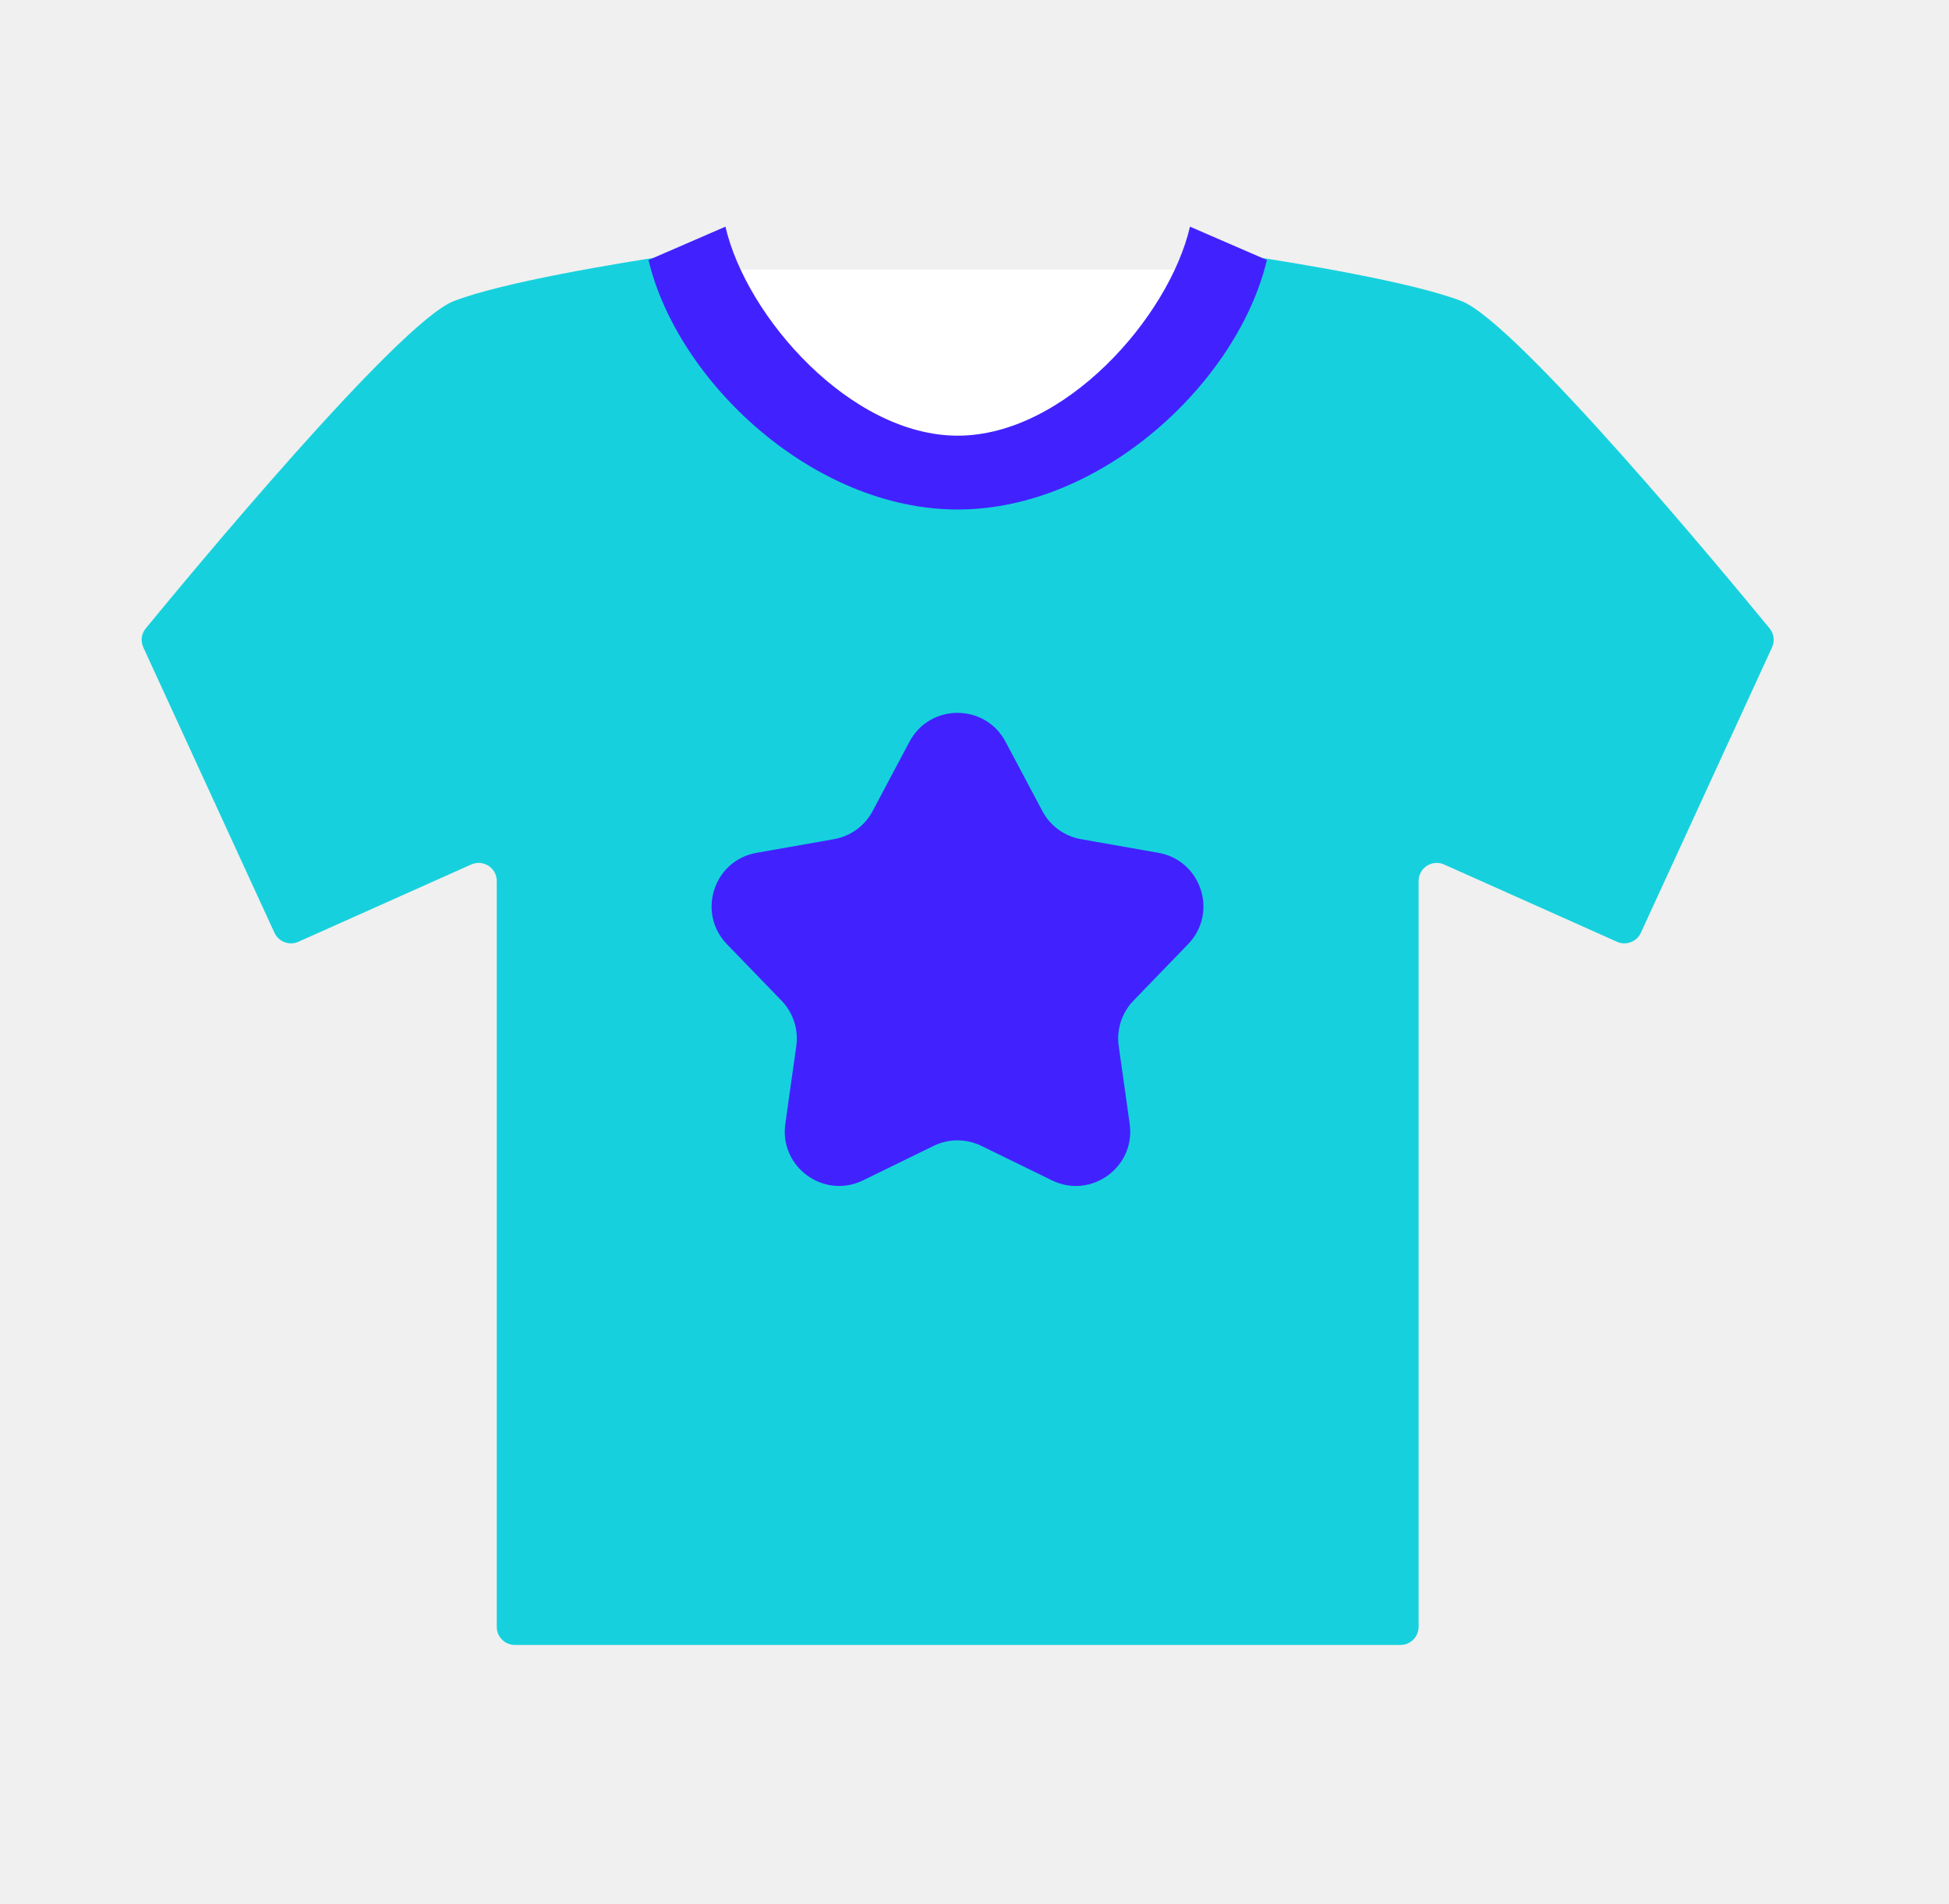
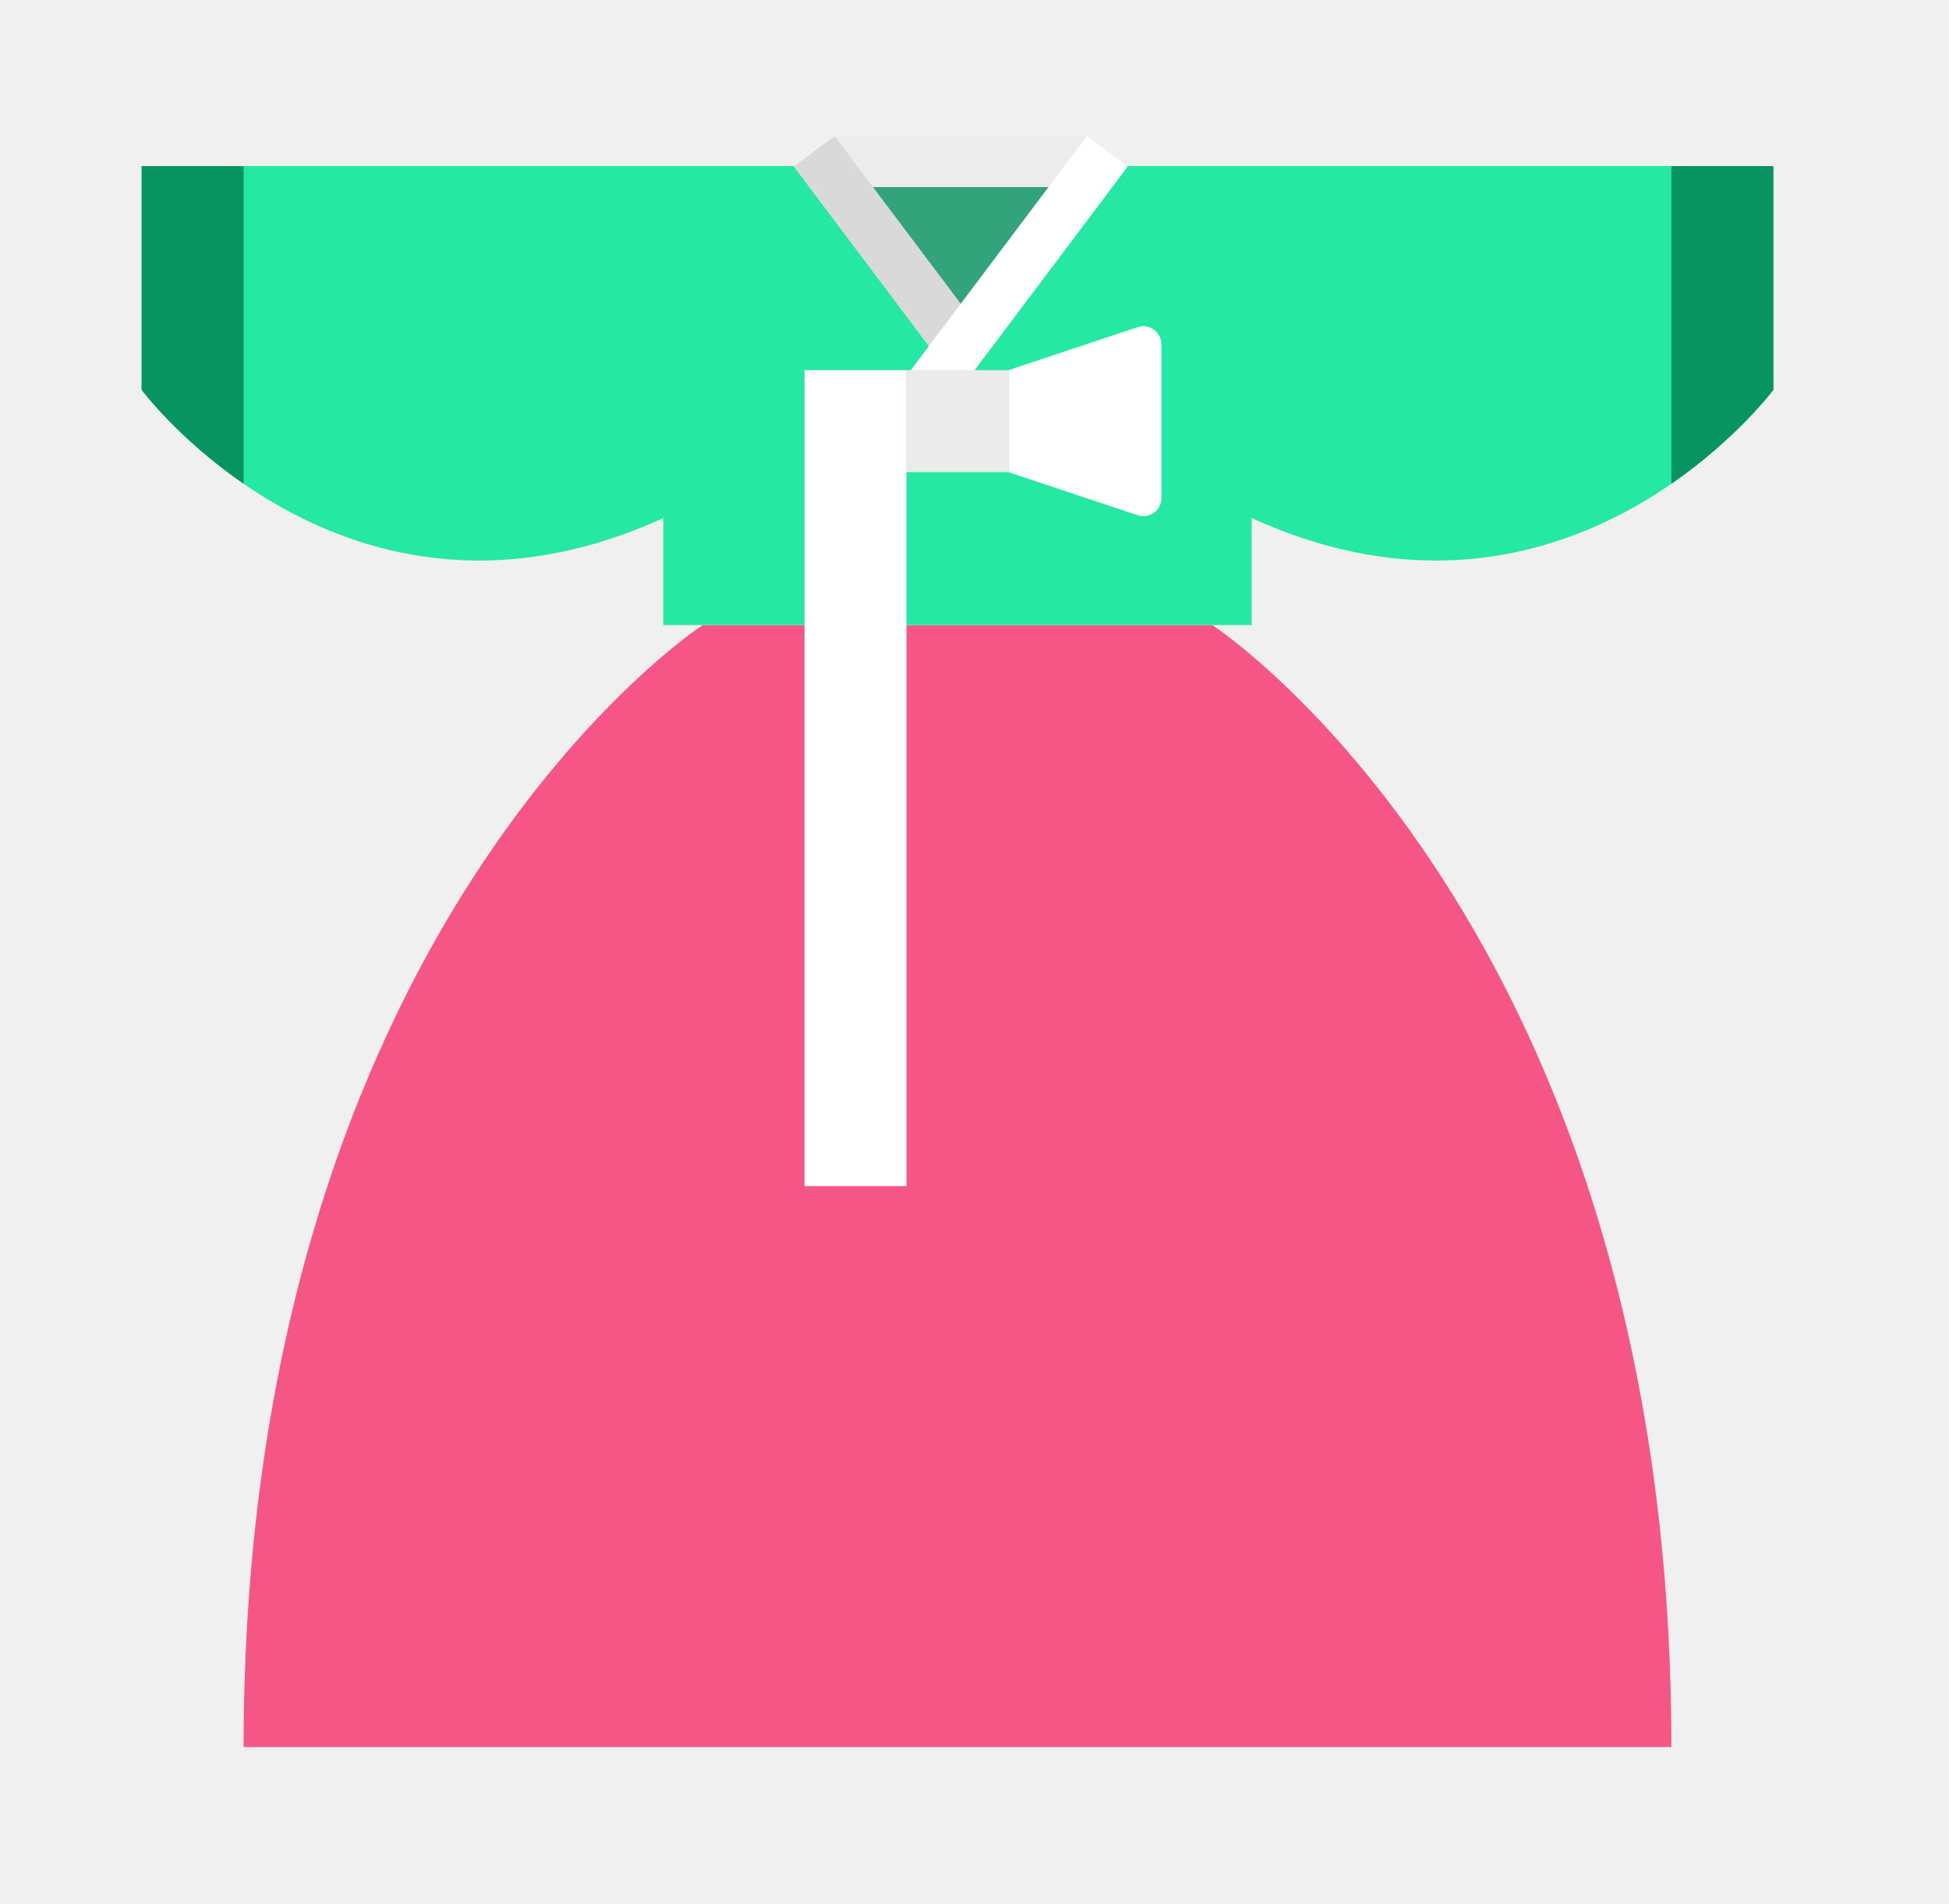
<svg xmlns="http://www.w3.org/2000/svg" width="43" height="42" viewBox="0 0 43 42" fill="none">
-   <rect x="15.834" y="5.947" width="10.587" height="7.411" fill="white" />
-   <path fill-rule="evenodd" clip-rule="evenodd" d="M3.214 13.865C4.127 12.752 8.788 7.121 10.008 6.644C11.096 6.219 13.72 5.795 14.714 5.643C14.931 5.61 15.134 5.758 15.191 5.97C15.495 7.101 16.745 10.336 21.129 10.386C25.513 10.336 26.763 7.101 27.066 5.97C27.123 5.758 27.326 5.61 27.543 5.643C28.538 5.795 31.162 6.219 32.249 6.644C33.47 7.121 38.131 12.752 39.044 13.865C39.14 13.983 39.159 14.143 39.096 14.281L36.202 20.577C36.111 20.776 35.876 20.865 35.676 20.776L31.861 19.071C31.597 18.953 31.298 19.146 31.298 19.436V35.889C31.298 36.109 31.119 36.288 30.898 36.288H21.68H20.578H11.36C11.139 36.288 10.96 36.109 10.96 35.889V19.436C10.96 19.146 10.661 18.953 10.396 19.071L6.582 20.776C6.382 20.865 6.147 20.776 6.055 20.577L3.162 14.281C3.099 14.143 3.117 13.983 3.214 13.865Z" fill="#16D1DD" />
-   <path fill-rule="evenodd" clip-rule="evenodd" d="M14.308 5.736C14.945 8.415 17.94 11.24 21.129 11.24C24.319 11.24 27.314 8.415 27.951 5.736L26.254 5C25.791 7 23.486 9.611 21.13 9.611C18.773 9.611 16.468 7 16.005 5L14.308 5.736Z" fill="#4122FF" />
-   <path d="M20.065 16.363C20.516 15.513 21.734 15.513 22.185 16.363L22.998 17.893C23.171 18.22 23.486 18.448 23.85 18.512L25.557 18.813C26.505 18.979 26.881 20.137 26.212 20.829L25.007 22.075C24.75 22.341 24.63 22.71 24.682 23.077L24.924 24.793C25.058 25.745 24.074 26.461 23.209 26.039L21.651 25.278C21.319 25.116 20.931 25.116 20.599 25.278L19.041 26.039C18.176 26.461 17.192 25.745 17.326 24.793L17.568 23.077C17.62 22.71 17.5 22.341 17.243 22.075L16.038 20.829C15.369 20.137 15.745 18.979 16.693 18.813L18.4 18.512C18.764 18.448 19.079 18.22 19.252 17.893L20.065 16.363Z" fill="#4122FF" />
+   <path fill-rule="evenodd" clip-rule="evenodd" d="M21.125 13.791H15.5C15.5 13.791 5.375 20.391 5.375 38.541H21.125H36.875C36.875 20.391 26.75 13.791 26.75 13.791H21.125Z" fill="#F55686" />
+   <rect x="17.75" y="3.666" width="6.75" height="4.5" fill="#32A37A" />
+   <path fill-rule="evenodd" clip-rule="evenodd" d="M18.529 3.664H3.125V8.6C3.125 8.6 7.625 14.633 14.635 11.427V13.789H21.125H27.615V11.427C34.625 14.633 39.125 8.6 39.125 8.6V3.664H23.721L21.125 7.461L18.529 3.664Z" fill="#25E9A2" />
+   <path fill-rule="evenodd" clip-rule="evenodd" d="M3.125 3.664H5.375V10.672C3.925 9.672 3.125 8.6 3.125 8.6V3.664ZM39.125 3.664H36.875V10.672C38.325 9.672 39.125 8.6 39.125 8.6V3.664Z" fill="#079461" />
+   <rect x="18.414" y="3.002" width="5.569" height="1.125" fill="#ECECEC" />
+   <path d="M17.75 3.666H18.875L21.577 7.269L20.988 7.983L17.75 3.666Z" fill="#F0F0F0" />
+   <rect x="17.514" y="3.676" width="1.125" height="5.255" transform="rotate(-36.9454 17.5139 3.67578)" fill="#D9D9D9" />
+   <path d="M24.879 3.676L23.98 3L20.032 8.249L20.931 8.926L24.879 3.676Z" fill="white" />
+   <rect x="17.75" y="8.166" width="2.25" height="18" fill="white" />
+   <rect x="20" y="8.166" width="2.25" height="2.25" fill="#EBEBEB" />
+   <path d="M22.25 8.166L25.099 7.217C25.358 7.13 25.625 7.323 25.625 7.596V10.986C25.625 11.259 25.358 11.452 25.099 11.366L22.25 10.416V8.166Z" fill="white" />
</svg>
